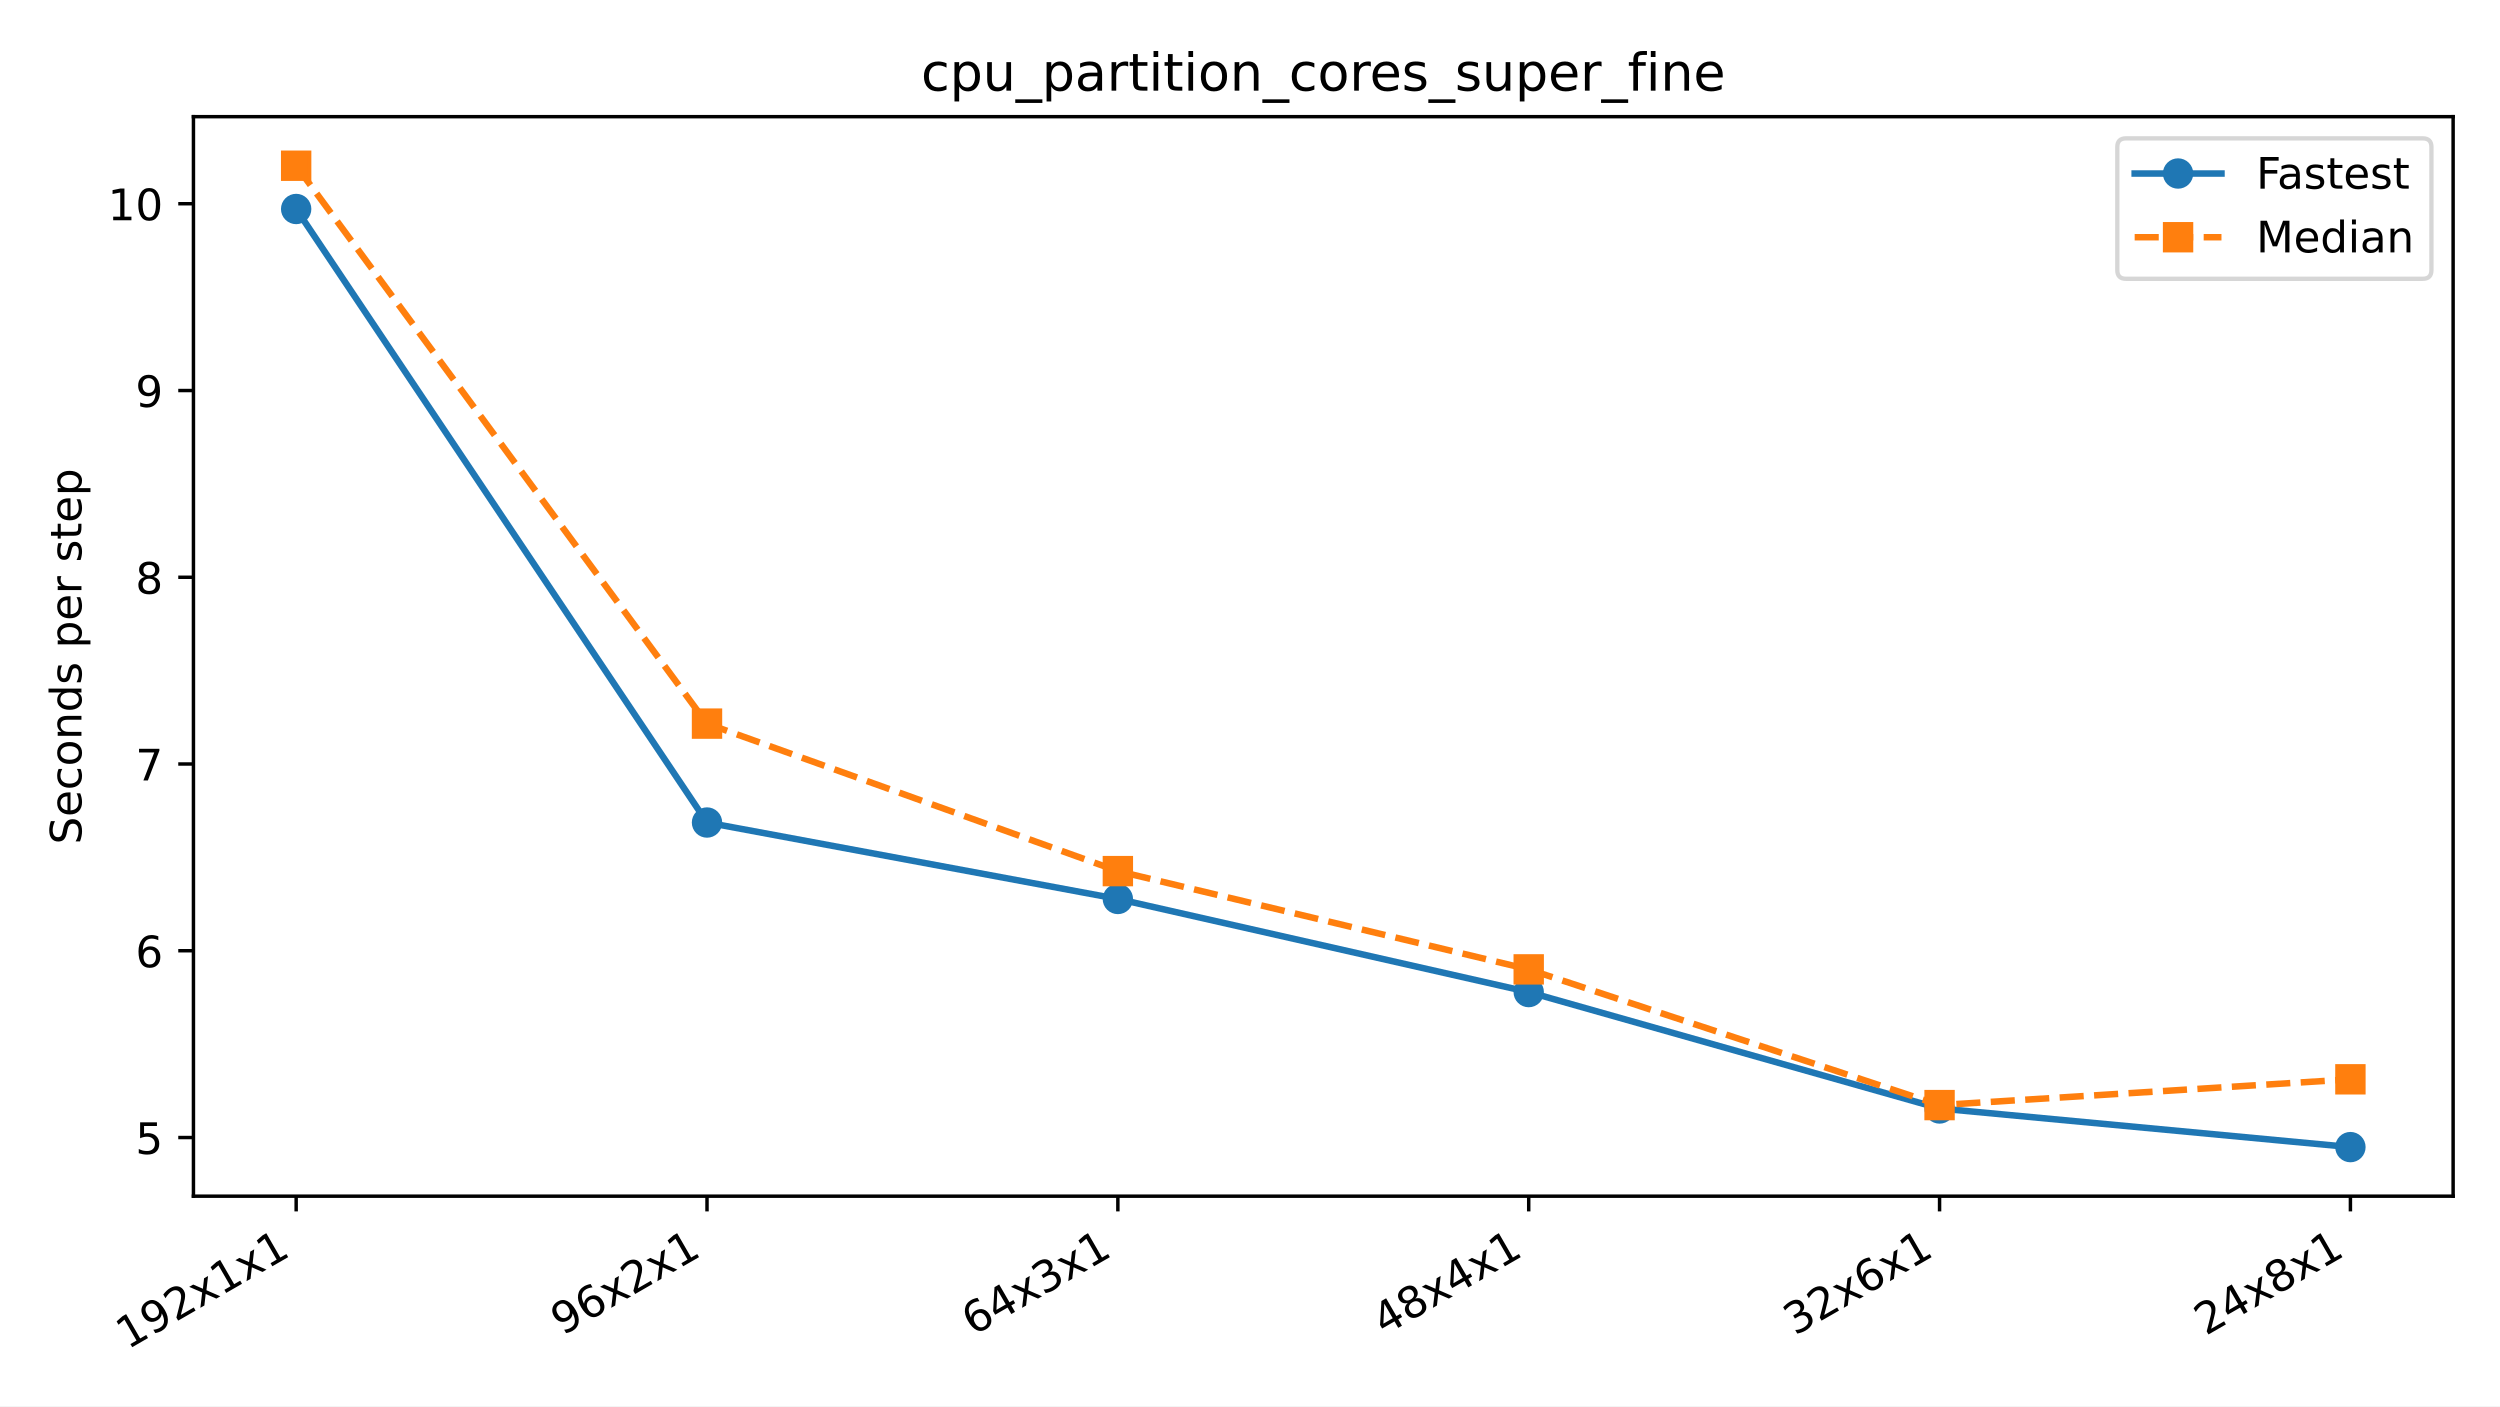
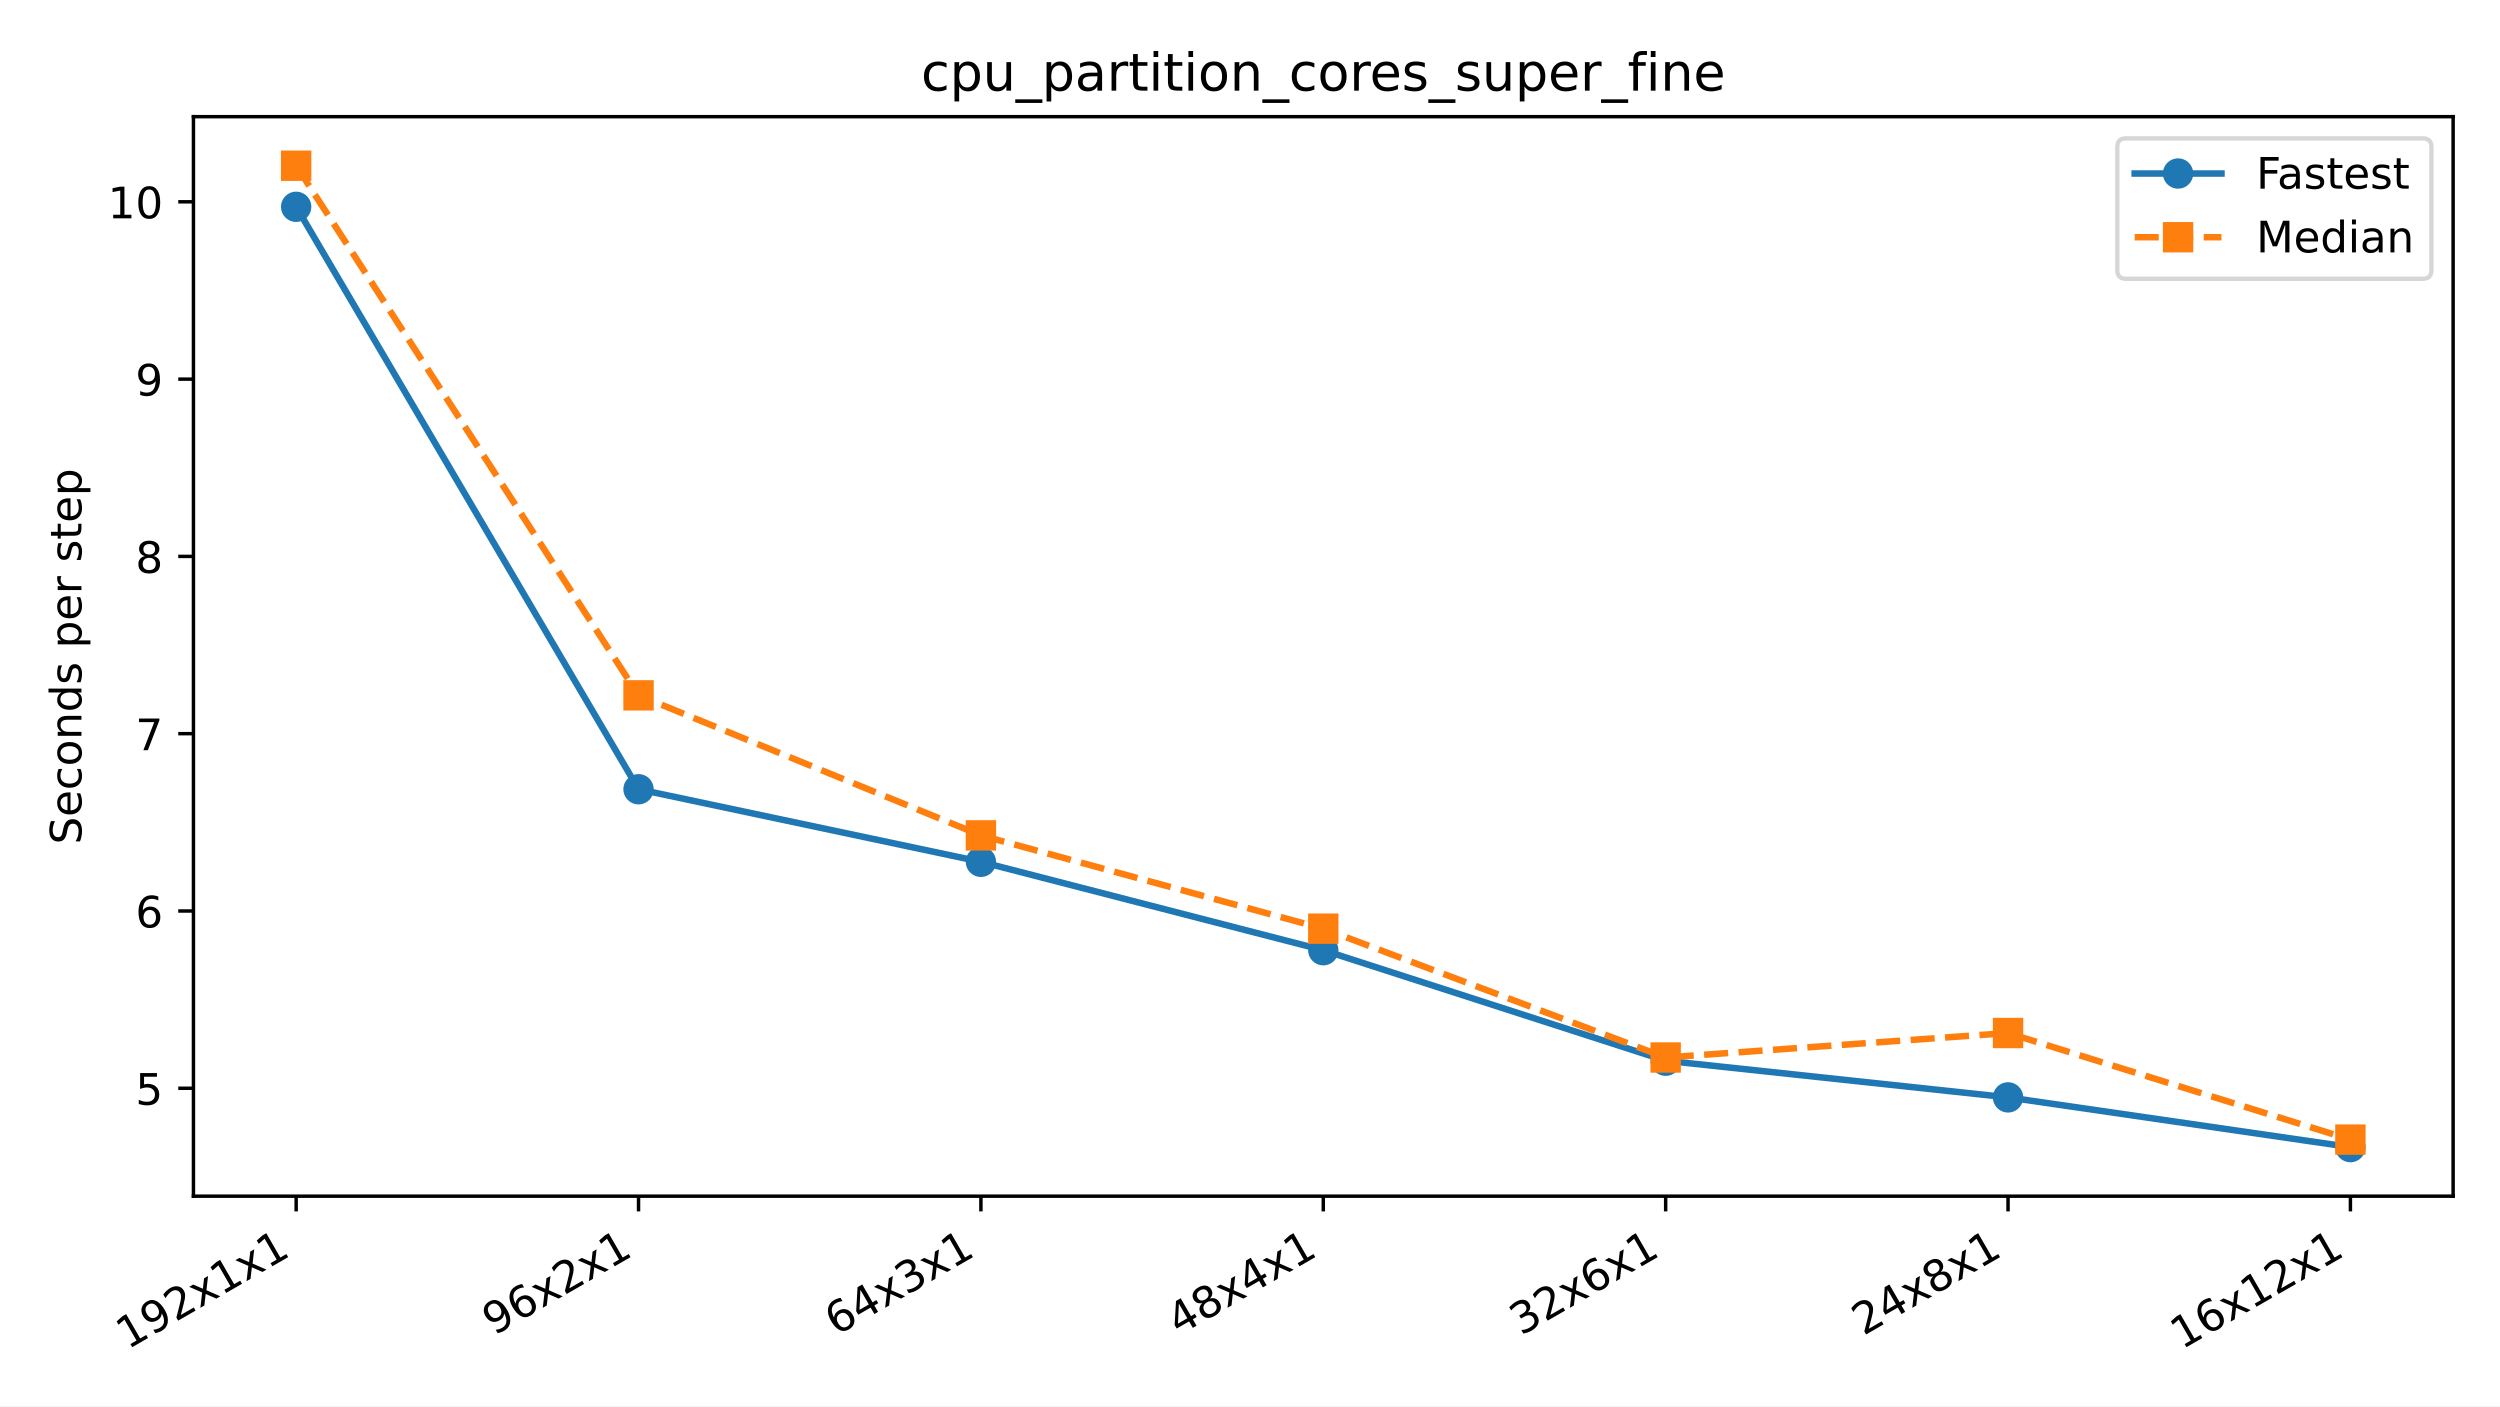
<svg xmlns="http://www.w3.org/2000/svg" xmlns:xlink="http://www.w3.org/1999/xlink" width="576pt" height="324pt" viewBox="0 0 576 324" version="1.1">
  <defs>
    <style type="text/css">*{stroke-linejoin: round; stroke-linecap: butt}</style>
  </defs>
  <g id="figure_1">
    <g id="patch_1">
      <path d="M 0 324 L 576 324 L 576 0 L 0 0 z " style="fill: #ffffff" />
    </g>
    <g id="axes_1">
      <g id="patch_2">
        <path d="M 44.57 275.6 L 565.2 275.6 L 565.2 26.88 L 44.57 26.88 z " style="fill: #ffffff" />
      </g>
      <g id="matplotlib.axis_1">
        <g id="xtick_1">
          <g id="line2d_1">
            <defs>
              <path id="m915a4b6a7f" d="M 0 0 L 0 3.5 " style="stroke: #000000; stroke-width: 0.8" />
            </defs>
            <g>
              <use xlink:href="#m915a4b6a7f" x="68.235" y="275.6" style="stroke: #000000; stroke-width: 0.8" />
            </g>
          </g>
          <g id="text_1">
            <text style="font-size: 10px; font-family: 'DejaVu Sans', 'Bitstream Vera Sans', 'Computer Modern Sans Serif', 'Lucida Grande', 'Verdana', 'Geneva', 'Lucid', 'Arial', 'Helvetica', 'Avant Garde', sans-serif" transform="translate(29.39315 311.0059) rotate(-30)">192x1x1</text>
          </g>
        </g>
        <g id="xtick_2">
          <g id="line2d_2">
            <g>
-               <use xlink:href="#m915a4b6a7f" x="162.895" y="275.6" style="stroke: #000000; stroke-width: 0.8" />
+               <use xlink:href="#m915a4b6a7f" x="147.118" y="275.6" style="stroke: #000000; stroke-width: 0.8" />
            </g>
          </g>
          <g id="text_2">
-             <text style="font-size: 10px; font-family: 'DejaVu Sans', 'Bitstream Vera Sans', 'Computer Modern Sans Serif', 'Lucida Grande', 'Verdana', 'Geneva', 'Lucid', 'Arial', 'Helvetica', 'Avant Garde', sans-serif" transform="translate(129.5632 307.8247) rotate(-30)">96x2x1</text>
+             <text style="font-size: 10px; font-family: 'DejaVu Sans', 'Bitstream Vera Sans', 'Computer Modern Sans Serif', 'Lucida Grande', 'Verdana', 'Geneva', 'Lucid', 'Arial', 'Helvetica', 'Avant Garde', sans-serif" transform="translate(113.7866 307.8247) rotate(-30)">96x2x1</text>
          </g>
        </g>
        <g id="xtick_3">
          <g id="line2d_3">
            <g>
-               <use xlink:href="#m915a4b6a7f" x="257.555" y="275.6" style="stroke: #000000; stroke-width: 0.8" />
+               <use xlink:href="#m915a4b6a7f" x="226.002" y="275.6" style="stroke: #000000; stroke-width: 0.8" />
            </g>
          </g>
          <g id="text_3">
-             <text style="font-size: 10px; font-family: 'DejaVu Sans', 'Bitstream Vera Sans', 'Computer Modern Sans Serif', 'Lucida Grande', 'Verdana', 'Geneva', 'Lucid', 'Arial', 'Helvetica', 'Avant Garde', sans-serif" transform="translate(224.2232 307.8247) rotate(-30)">64x3x1</text>
+             <text style="font-size: 10px; font-family: 'DejaVu Sans', 'Bitstream Vera Sans', 'Computer Modern Sans Serif', 'Lucida Grande', 'Verdana', 'Geneva', 'Lucid', 'Arial', 'Helvetica', 'Avant Garde', sans-serif" transform="translate(192.6699 307.8247) rotate(-30)">64x3x1</text>
          </g>
        </g>
        <g id="xtick_4">
          <g id="line2d_4">
            <g>
-               <use xlink:href="#m915a4b6a7f" x="352.215" y="275.6" style="stroke: #000000; stroke-width: 0.8" />
+               <use xlink:href="#m915a4b6a7f" x="304.885" y="275.6" style="stroke: #000000; stroke-width: 0.8" />
            </g>
          </g>
          <g id="text_4">
-             <text style="font-size: 10px; font-family: 'DejaVu Sans', 'Bitstream Vera Sans', 'Computer Modern Sans Serif', 'Lucida Grande', 'Verdana', 'Geneva', 'Lucid', 'Arial', 'Helvetica', 'Avant Garde', sans-serif" transform="translate(318.8832 307.8247) rotate(-30)">48x4x1</text>
+             <text style="font-size: 10px; font-family: 'DejaVu Sans', 'Bitstream Vera Sans', 'Computer Modern Sans Serif', 'Lucida Grande', 'Verdana', 'Geneva', 'Lucid', 'Arial', 'Helvetica', 'Avant Garde', sans-serif" transform="translate(271.5532 307.8247) rotate(-30)">48x4x1</text>
          </g>
        </g>
        <g id="xtick_5">
          <g id="line2d_5">
            <g>
-               <use xlink:href="#m915a4b6a7f" x="446.875" y="275.6" style="stroke: #000000; stroke-width: 0.8" />
+               <use xlink:href="#m915a4b6a7f" x="383.768" y="275.6" style="stroke: #000000; stroke-width: 0.8" />
            </g>
          </g>
          <g id="text_5">
-             <text style="font-size: 10px; font-family: 'DejaVu Sans', 'Bitstream Vera Sans', 'Computer Modern Sans Serif', 'Lucida Grande', 'Verdana', 'Geneva', 'Lucid', 'Arial', 'Helvetica', 'Avant Garde', sans-serif" transform="translate(413.5432 307.8247) rotate(-30)">32x6x1</text>
+             <text style="font-size: 10px; font-family: 'DejaVu Sans', 'Bitstream Vera Sans', 'Computer Modern Sans Serif', 'Lucida Grande', 'Verdana', 'Geneva', 'Lucid', 'Arial', 'Helvetica', 'Avant Garde', sans-serif" transform="translate(350.4366 307.8247) rotate(-30)">32x6x1</text>
          </g>
        </g>
        <g id="xtick_6">
          <g id="line2d_6">
            <g>
+               <use xlink:href="#m915a4b6a7f" x="462.652" y="275.6" style="stroke: #000000; stroke-width: 0.8" />
+             </g>
+           </g>
+           <g id="text_6">
+             <text style="font-size: 10px; font-family: 'DejaVu Sans', 'Bitstream Vera Sans', 'Computer Modern Sans Serif', 'Lucida Grande', 'Verdana', 'Geneva', 'Lucid', 'Arial', 'Helvetica', 'Avant Garde', sans-serif" transform="translate(429.3199 307.8247) rotate(-30)">24x8x1</text>
+           </g>
+         </g>
+         <g id="xtick_7">
+           <g id="line2d_7">
+             <g>
              <use xlink:href="#m915a4b6a7f" x="541.535" y="275.6" style="stroke: #000000; stroke-width: 0.8" />
            </g>
          </g>
-           <g id="text_6">
-             <text style="font-size: 10px; font-family: 'DejaVu Sans', 'Bitstream Vera Sans', 'Computer Modern Sans Serif', 'Lucida Grande', 'Verdana', 'Geneva', 'Lucid', 'Arial', 'Helvetica', 'Avant Garde', sans-serif" transform="translate(508.2032 307.8247) rotate(-30)">24x8x1</text>
+           <g id="text_7">
+             <text style="font-size: 10px; font-family: 'DejaVu Sans', 'Bitstream Vera Sans', 'Computer Modern Sans Serif', 'Lucida Grande', 'Verdana', 'Geneva', 'Lucid', 'Arial', 'Helvetica', 'Avant Garde', sans-serif" transform="translate(502.6931 311.0059) rotate(-30)">16x12x1</text>
          </g>
        </g>
      </g>
      <g id="matplotlib.axis_2">
        <g id="ytick_1">
-           <g id="line2d_7">
+           <g id="line2d_8">
            <defs>
              <path id="mc665064905" d="M 0 0 L -3.5 0 " style="stroke: #000000; stroke-width: 0.8" />
            </defs>
            <g>
-               <use xlink:href="#mc665064905" x="44.57" y="262.081" style="stroke: #000000; stroke-width: 0.8" />
-             </g>
-           </g>
-           <g id="text_7">
-             <text style="font-size: 10px; font-family: 'DejaVu Sans', 'Bitstream Vera Sans', 'Computer Modern Sans Serif', 'Lucida Grande', 'Verdana', 'Geneva', 'Lucid', 'Arial', 'Helvetica', 'Avant Garde', sans-serif; text-anchor: end" x="37.57" y="265.881" transform="rotate(-0 37.57 265.8805)">5</text>
+               <use xlink:href="#mc665064905" x="44.57" y="250.737" style="stroke: #000000; stroke-width: 0.8" />
+             </g>
+           </g>
+           <g id="text_8">
+             <text style="font-size: 10px; font-family: 'DejaVu Sans', 'Bitstream Vera Sans', 'Computer Modern Sans Serif', 'Lucida Grande', 'Verdana', 'Geneva', 'Lucid', 'Arial', 'Helvetica', 'Avant Garde', sans-serif; text-anchor: end" x="37.57" y="254.537" transform="rotate(-0 37.57 254.5365)">5</text>
          </g>
        </g>
        <g id="ytick_2">
-           <g id="line2d_8">
-             <g>
-               <use xlink:href="#mc665064905" x="44.57" y="219.054" style="stroke: #000000; stroke-width: 0.8" />
-             </g>
-           </g>
-           <g id="text_8">
-             <text style="font-size: 10px; font-family: 'DejaVu Sans', 'Bitstream Vera Sans', 'Computer Modern Sans Serif', 'Lucida Grande', 'Verdana', 'Geneva', 'Lucid', 'Arial', 'Helvetica', 'Avant Garde', sans-serif; text-anchor: end" x="37.57" y="222.853" transform="rotate(-0 37.57 222.8533)">6</text>
+           <g id="line2d_9">
+             <g>
+               <use xlink:href="#mc665064905" x="44.57" y="209.89" style="stroke: #000000; stroke-width: 0.8" />
+             </g>
+           </g>
+           <g id="text_9">
+             <text style="font-size: 10px; font-family: 'DejaVu Sans', 'Bitstream Vera Sans', 'Computer Modern Sans Serif', 'Lucida Grande', 'Verdana', 'Geneva', 'Lucid', 'Arial', 'Helvetica', 'Avant Garde', sans-serif; text-anchor: end" x="37.57" y="213.689" transform="rotate(-0 37.57 213.6893)">6</text>
          </g>
        </g>
        <g id="ytick_3">
-           <g id="line2d_9">
-             <g>
-               <use xlink:href="#mc665064905" x="44.57" y="176.027" style="stroke: #000000; stroke-width: 0.8" />
-             </g>
-           </g>
-           <g id="text_9">
-             <text style="font-size: 10px; font-family: 'DejaVu Sans', 'Bitstream Vera Sans', 'Computer Modern Sans Serif', 'Lucida Grande', 'Verdana', 'Geneva', 'Lucid', 'Arial', 'Helvetica', 'Avant Garde', sans-serif; text-anchor: end" x="37.57" y="179.826" transform="rotate(-0 37.57 179.8261)">7</text>
+           <g id="line2d_10">
+             <g>
+               <use xlink:href="#mc665064905" x="44.57" y="169.043" style="stroke: #000000; stroke-width: 0.8" />
+             </g>
+           </g>
+           <g id="text_10">
+             <text style="font-size: 10px; font-family: 'DejaVu Sans', 'Bitstream Vera Sans', 'Computer Modern Sans Serif', 'Lucida Grande', 'Verdana', 'Geneva', 'Lucid', 'Arial', 'Helvetica', 'Avant Garde', sans-serif; text-anchor: end" x="37.57" y="172.842" transform="rotate(-0 37.57 172.8421)">7</text>
          </g>
        </g>
        <g id="ytick_4">
-           <g id="line2d_10">
-             <g>
-               <use xlink:href="#mc665064905" x="44.57" y="133" style="stroke: #000000; stroke-width: 0.8" />
-             </g>
-           </g>
-           <g id="text_10">
-             <text style="font-size: 10px; font-family: 'DejaVu Sans', 'Bitstream Vera Sans', 'Computer Modern Sans Serif', 'Lucida Grande', 'Verdana', 'Geneva', 'Lucid', 'Arial', 'Helvetica', 'Avant Garde', sans-serif; text-anchor: end" x="37.57" y="136.799" transform="rotate(-0 37.57 136.7988)">8</text>
+           <g id="line2d_11">
+             <g>
+               <use xlink:href="#mc665064905" x="44.57" y="128.196" style="stroke: #000000; stroke-width: 0.8" />
+             </g>
+           </g>
+           <g id="text_11">
+             <text style="font-size: 10px; font-family: 'DejaVu Sans', 'Bitstream Vera Sans', 'Computer Modern Sans Serif', 'Lucida Grande', 'Verdana', 'Geneva', 'Lucid', 'Arial', 'Helvetica', 'Avant Garde', sans-serif; text-anchor: end" x="37.57" y="131.995" transform="rotate(-0 37.57 131.9949)">8</text>
          </g>
        </g>
        <g id="ytick_5">
-           <g id="line2d_11">
-             <g>
-               <use xlink:href="#mc665064905" x="44.57" y="89.972" style="stroke: #000000; stroke-width: 0.8" />
-             </g>
-           </g>
-           <g id="text_11">
-             <text style="font-size: 10px; font-family: 'DejaVu Sans', 'Bitstream Vera Sans', 'Computer Modern Sans Serif', 'Lucida Grande', 'Verdana', 'Geneva', 'Lucid', 'Arial', 'Helvetica', 'Avant Garde', sans-serif; text-anchor: end" x="37.57" y="93.772" transform="rotate(-0 37.57 93.7716)">9</text>
+           <g id="line2d_12">
+             <g>
+               <use xlink:href="#mc665064905" x="44.57" y="87.349" style="stroke: #000000; stroke-width: 0.8" />
+             </g>
+           </g>
+           <g id="text_12">
+             <text style="font-size: 10px; font-family: 'DejaVu Sans', 'Bitstream Vera Sans', 'Computer Modern Sans Serif', 'Lucida Grande', 'Verdana', 'Geneva', 'Lucid', 'Arial', 'Helvetica', 'Avant Garde', sans-serif; text-anchor: end" x="37.57" y="91.148" transform="rotate(-0 37.57 91.14774)">9</text>
          </g>
        </g>
        <g id="ytick_6">
-           <g id="line2d_12">
-             <g>
-               <use xlink:href="#mc665064905" x="44.57" y="46.945" style="stroke: #000000; stroke-width: 0.8" />
-             </g>
-           </g>
-           <g id="text_12">
-             <text style="font-size: 10px; font-family: 'DejaVu Sans', 'Bitstream Vera Sans', 'Computer Modern Sans Serif', 'Lucida Grande', 'Verdana', 'Geneva', 'Lucid', 'Arial', 'Helvetica', 'Avant Garde', sans-serif; text-anchor: end" x="37.57" y="50.744" transform="rotate(-0 37.57 50.74437)">10</text>
-           </g>
-         </g>
-         <g id="text_13">
+           <g id="line2d_13">
+             <g>
+               <use xlink:href="#mc665064905" x="44.57" y="46.501" style="stroke: #000000; stroke-width: 0.8" />
+             </g>
+           </g>
+           <g id="text_13">
+             <text style="font-size: 10px; font-family: 'DejaVu Sans', 'Bitstream Vera Sans', 'Computer Modern Sans Serif', 'Lucida Grande', 'Verdana', 'Geneva', 'Lucid', 'Arial', 'Helvetica', 'Avant Garde', sans-serif; text-anchor: end" x="37.57" y="50.301" transform="rotate(-0 37.57 50.30055)">10</text>
+           </g>
+         </g>
+         <g id="text_14">
          <text style="font-size: 10px; font-family: 'DejaVu Sans', 'Bitstream Vera Sans', 'Computer Modern Sans Serif', 'Lucida Grande', 'Verdana', 'Geneva', 'Lucid', 'Arial', 'Helvetica', 'Avant Garde', sans-serif; text-anchor: middle" x="18.765" y="151.24" transform="rotate(-90 18.76531 151.2402)">Seconds per step</text>
        </g>
      </g>
-       <g id="line2d_13">
-         <path d="M 68.235 48.152 L 162.895 189.509 L 257.555 207.122 L 352.215 228.575 L 446.875 255.395 L 541.535 264.295 " clip-path="url(#p921521c701)" style="fill: none; stroke: #1f77b4; stroke-width: 1.5; stroke-linecap: square" />
+       <g id="line2d_14">
+         <path d="M 68.235 47.647 L 147.118 181.842 L 226.002 198.562 L 304.885 218.929 L 383.768 244.39 L 462.652 252.839 L 541.535 264.295 " clip-path="url(#p921521c701)" style="fill: none; stroke: #1f77b4; stroke-width: 1.5; stroke-linecap: square" />
        <defs>
          <path id="mfb15104b4f" d="M 0 3 C 0.796 3 1.559 2.684 2.121 2.121 C 2.684 1.559 3 0.796 3 0 C 3 -0.796 2.684 -1.559 2.121 -2.121 C 1.559 -2.684 0.796 -3 0 -3 C -0.796 -3 -1.559 -2.684 -2.121 -2.121 C -2.684 -1.559 -3 -0.796 -3 0 C -3 0.796 -2.684 1.559 -2.121 2.121 C -1.559 2.684 -0.796 3 0 3 z " style="stroke: #1f77b4" />
        </defs>
        <g clip-path="url(#p921521c701)">
-           <use xlink:href="#mfb15104b4f" x="68.235" y="48.152" style="fill: #1f77b4; stroke: #1f77b4" />
-           <use xlink:href="#mfb15104b4f" x="162.895" y="189.509" style="fill: #1f77b4; stroke: #1f77b4" />
-           <use xlink:href="#mfb15104b4f" x="257.555" y="207.122" style="fill: #1f77b4; stroke: #1f77b4" />
-           <use xlink:href="#mfb15104b4f" x="352.215" y="228.575" style="fill: #1f77b4; stroke: #1f77b4" />
-           <use xlink:href="#mfb15104b4f" x="446.875" y="255.395" style="fill: #1f77b4; stroke: #1f77b4" />
+           <use xlink:href="#mfb15104b4f" x="68.235" y="47.647" style="fill: #1f77b4; stroke: #1f77b4" />
+           <use xlink:href="#mfb15104b4f" x="147.118" y="181.842" style="fill: #1f77b4; stroke: #1f77b4" />
+           <use xlink:href="#mfb15104b4f" x="226.002" y="198.562" style="fill: #1f77b4; stroke: #1f77b4" />
+           <use xlink:href="#mfb15104b4f" x="304.885" y="218.929" style="fill: #1f77b4; stroke: #1f77b4" />
+           <use xlink:href="#mfb15104b4f" x="383.768" y="244.39" style="fill: #1f77b4; stroke: #1f77b4" />
+           <use xlink:href="#mfb15104b4f" x="462.652" y="252.839" style="fill: #1f77b4; stroke: #1f77b4" />
          <use xlink:href="#mfb15104b4f" x="541.535" y="264.295" style="fill: #1f77b4; stroke: #1f77b4" />
        </g>
      </g>
-       <g id="line2d_14">
-         <path d="M 68.235 38.185 L 162.895 166.722 L 257.555 200.705 L 352.215 223.346 L 446.875 254.614 L 541.535 248.674 " clip-path="url(#p921521c701)" style="fill: none; stroke-dasharray: 5.55,2.4; stroke-dashoffset: 0; stroke: #ff7f0e; stroke-width: 1.5" />
+       <g id="line2d_15">
+         <path d="M 68.235 38.185 L 147.118 160.21 L 226.002 192.471 L 304.885 213.965 L 383.768 243.648 L 462.652 238.009 L 541.535 262.565 " clip-path="url(#p921521c701)" style="fill: none; stroke-dasharray: 5.55,2.4; stroke-dashoffset: 0; stroke: #ff7f0e; stroke-width: 1.5" />
        <defs>
          <path id="m5a906554f0" d="M -3 3 L 3 3 L 3 -3 L -3 -3 z " style="stroke: #ff7f0e; stroke-linejoin: miter" />
        </defs>
        <g clip-path="url(#p921521c701)">
          <use xlink:href="#m5a906554f0" x="68.235" y="38.185" style="fill: #ff7f0e; stroke: #ff7f0e; stroke-linejoin: miter" />
-           <use xlink:href="#m5a906554f0" x="162.895" y="166.722" style="fill: #ff7f0e; stroke: #ff7f0e; stroke-linejoin: miter" />
-           <use xlink:href="#m5a906554f0" x="257.555" y="200.705" style="fill: #ff7f0e; stroke: #ff7f0e; stroke-linejoin: miter" />
-           <use xlink:href="#m5a906554f0" x="352.215" y="223.346" style="fill: #ff7f0e; stroke: #ff7f0e; stroke-linejoin: miter" />
-           <use xlink:href="#m5a906554f0" x="446.875" y="254.614" style="fill: #ff7f0e; stroke: #ff7f0e; stroke-linejoin: miter" />
-           <use xlink:href="#m5a906554f0" x="541.535" y="248.674" style="fill: #ff7f0e; stroke: #ff7f0e; stroke-linejoin: miter" />
+           <use xlink:href="#m5a906554f0" x="147.118" y="160.21" style="fill: #ff7f0e; stroke: #ff7f0e; stroke-linejoin: miter" />
+           <use xlink:href="#m5a906554f0" x="226.002" y="192.471" style="fill: #ff7f0e; stroke: #ff7f0e; stroke-linejoin: miter" />
+           <use xlink:href="#m5a906554f0" x="304.885" y="213.965" style="fill: #ff7f0e; stroke: #ff7f0e; stroke-linejoin: miter" />
+           <use xlink:href="#m5a906554f0" x="383.768" y="243.648" style="fill: #ff7f0e; stroke: #ff7f0e; stroke-linejoin: miter" />
+           <use xlink:href="#m5a906554f0" x="462.652" y="238.009" style="fill: #ff7f0e; stroke: #ff7f0e; stroke-linejoin: miter" />
+           <use xlink:href="#m5a906554f0" x="541.535" y="262.565" style="fill: #ff7f0e; stroke: #ff7f0e; stroke-linejoin: miter" />
        </g>
      </g>
      <g id="patch_3">
        <path d="M 44.57 275.6 L 44.57 26.88 " style="fill: none; stroke: #000000; stroke-width: 0.8; stroke-linejoin: miter; stroke-linecap: square" />
      </g>
      <g id="patch_4">
        <path d="M 565.2 275.6 L 565.2 26.88 " style="fill: none; stroke: #000000; stroke-width: 0.8; stroke-linejoin: miter; stroke-linecap: square" />
      </g>
      <g id="patch_5">
        <path d="M 44.57 275.6 L 565.2 275.6 " style="fill: none; stroke: #000000; stroke-width: 0.8; stroke-linejoin: miter; stroke-linecap: square" />
      </g>
      <g id="patch_6">
        <path d="M 44.57 26.88 L 565.2 26.88 " style="fill: none; stroke: #000000; stroke-width: 0.8; stroke-linejoin: miter; stroke-linecap: square" />
      </g>
-       <g id="text_14">
+       <g id="text_15">
        <text style="font-size: 12px; font-family: 'DejaVu Sans', 'Bitstream Vera Sans', 'Computer Modern Sans Serif', 'Lucida Grande', 'Verdana', 'Geneva', 'Lucid', 'Arial', 'Helvetica', 'Avant Garde', sans-serif; text-anchor: middle" x="304.885" y="20.88" transform="rotate(-0 304.885 20.88)">cpu_partition_cores_super_fine</text>
      </g>
      <g id="legend_1">
        <g id="patch_7">
          <path d="M 489.827 64.236 L 558.2 64.236 Q 560.2 64.236 560.2 62.236 L 560.2 33.88 Q 560.2 31.88 558.2 31.88 L 489.827 31.88 Q 487.827 31.88 487.827 33.88 L 487.827 62.236 Q 487.827 64.236 489.827 64.236 z " style="fill: #ffffff; opacity: 0.8; stroke: #cccccc; stroke-linejoin: miter" />
        </g>
-         <g id="line2d_15">
+         <g id="line2d_16">
          <path d="M 491.827 39.978 L 501.827 39.978 L 511.827 39.978 " style="fill: none; stroke: #1f77b4; stroke-width: 1.5; stroke-linecap: square" />
          <g>
            <use xlink:href="#mfb15104b4f" x="501.827" y="39.978" style="fill: #1f77b4; stroke: #1f77b4" />
          </g>
        </g>
-         <g id="text_15">
+         <g id="text_16">
          <text style="font-size: 10px; font-family: 'DejaVu Sans', 'Bitstream Vera Sans', 'Computer Modern Sans Serif', 'Lucida Grande', 'Verdana', 'Geneva', 'Lucid', 'Arial', 'Helvetica', 'Avant Garde', sans-serif; text-anchor: start" x="519.827" y="43.478" transform="rotate(-0 519.8266 43.47844)">Fastest</text>
        </g>
-         <g id="line2d_16">
+         <g id="line2d_17">
          <path d="M 491.827 54.657 L 501.827 54.657 L 511.827 54.657 " style="fill: none; stroke-dasharray: 5.55,2.4; stroke-dashoffset: 0; stroke: #ff7f0e; stroke-width: 1.5" />
          <g>
            <use xlink:href="#m5a906554f0" x="501.827" y="54.657" style="fill: #ff7f0e; stroke: #ff7f0e; stroke-linejoin: miter" />
          </g>
        </g>
-         <g id="text_16">
+         <g id="text_17">
          <text style="font-size: 10px; font-family: 'DejaVu Sans', 'Bitstream Vera Sans', 'Computer Modern Sans Serif', 'Lucida Grande', 'Verdana', 'Geneva', 'Lucid', 'Arial', 'Helvetica', 'Avant Garde', sans-serif; text-anchor: start" x="519.827" y="58.157" transform="rotate(-0 519.8266 58.15656)">Median</text>
        </g>
      </g>
    </g>
  </g>
  <defs>
    <clipPath id="p921521c701">
      <rect x="44.57" y="26.88" width="520.63" height="248.72" />
    </clipPath>
  </defs>
</svg>
